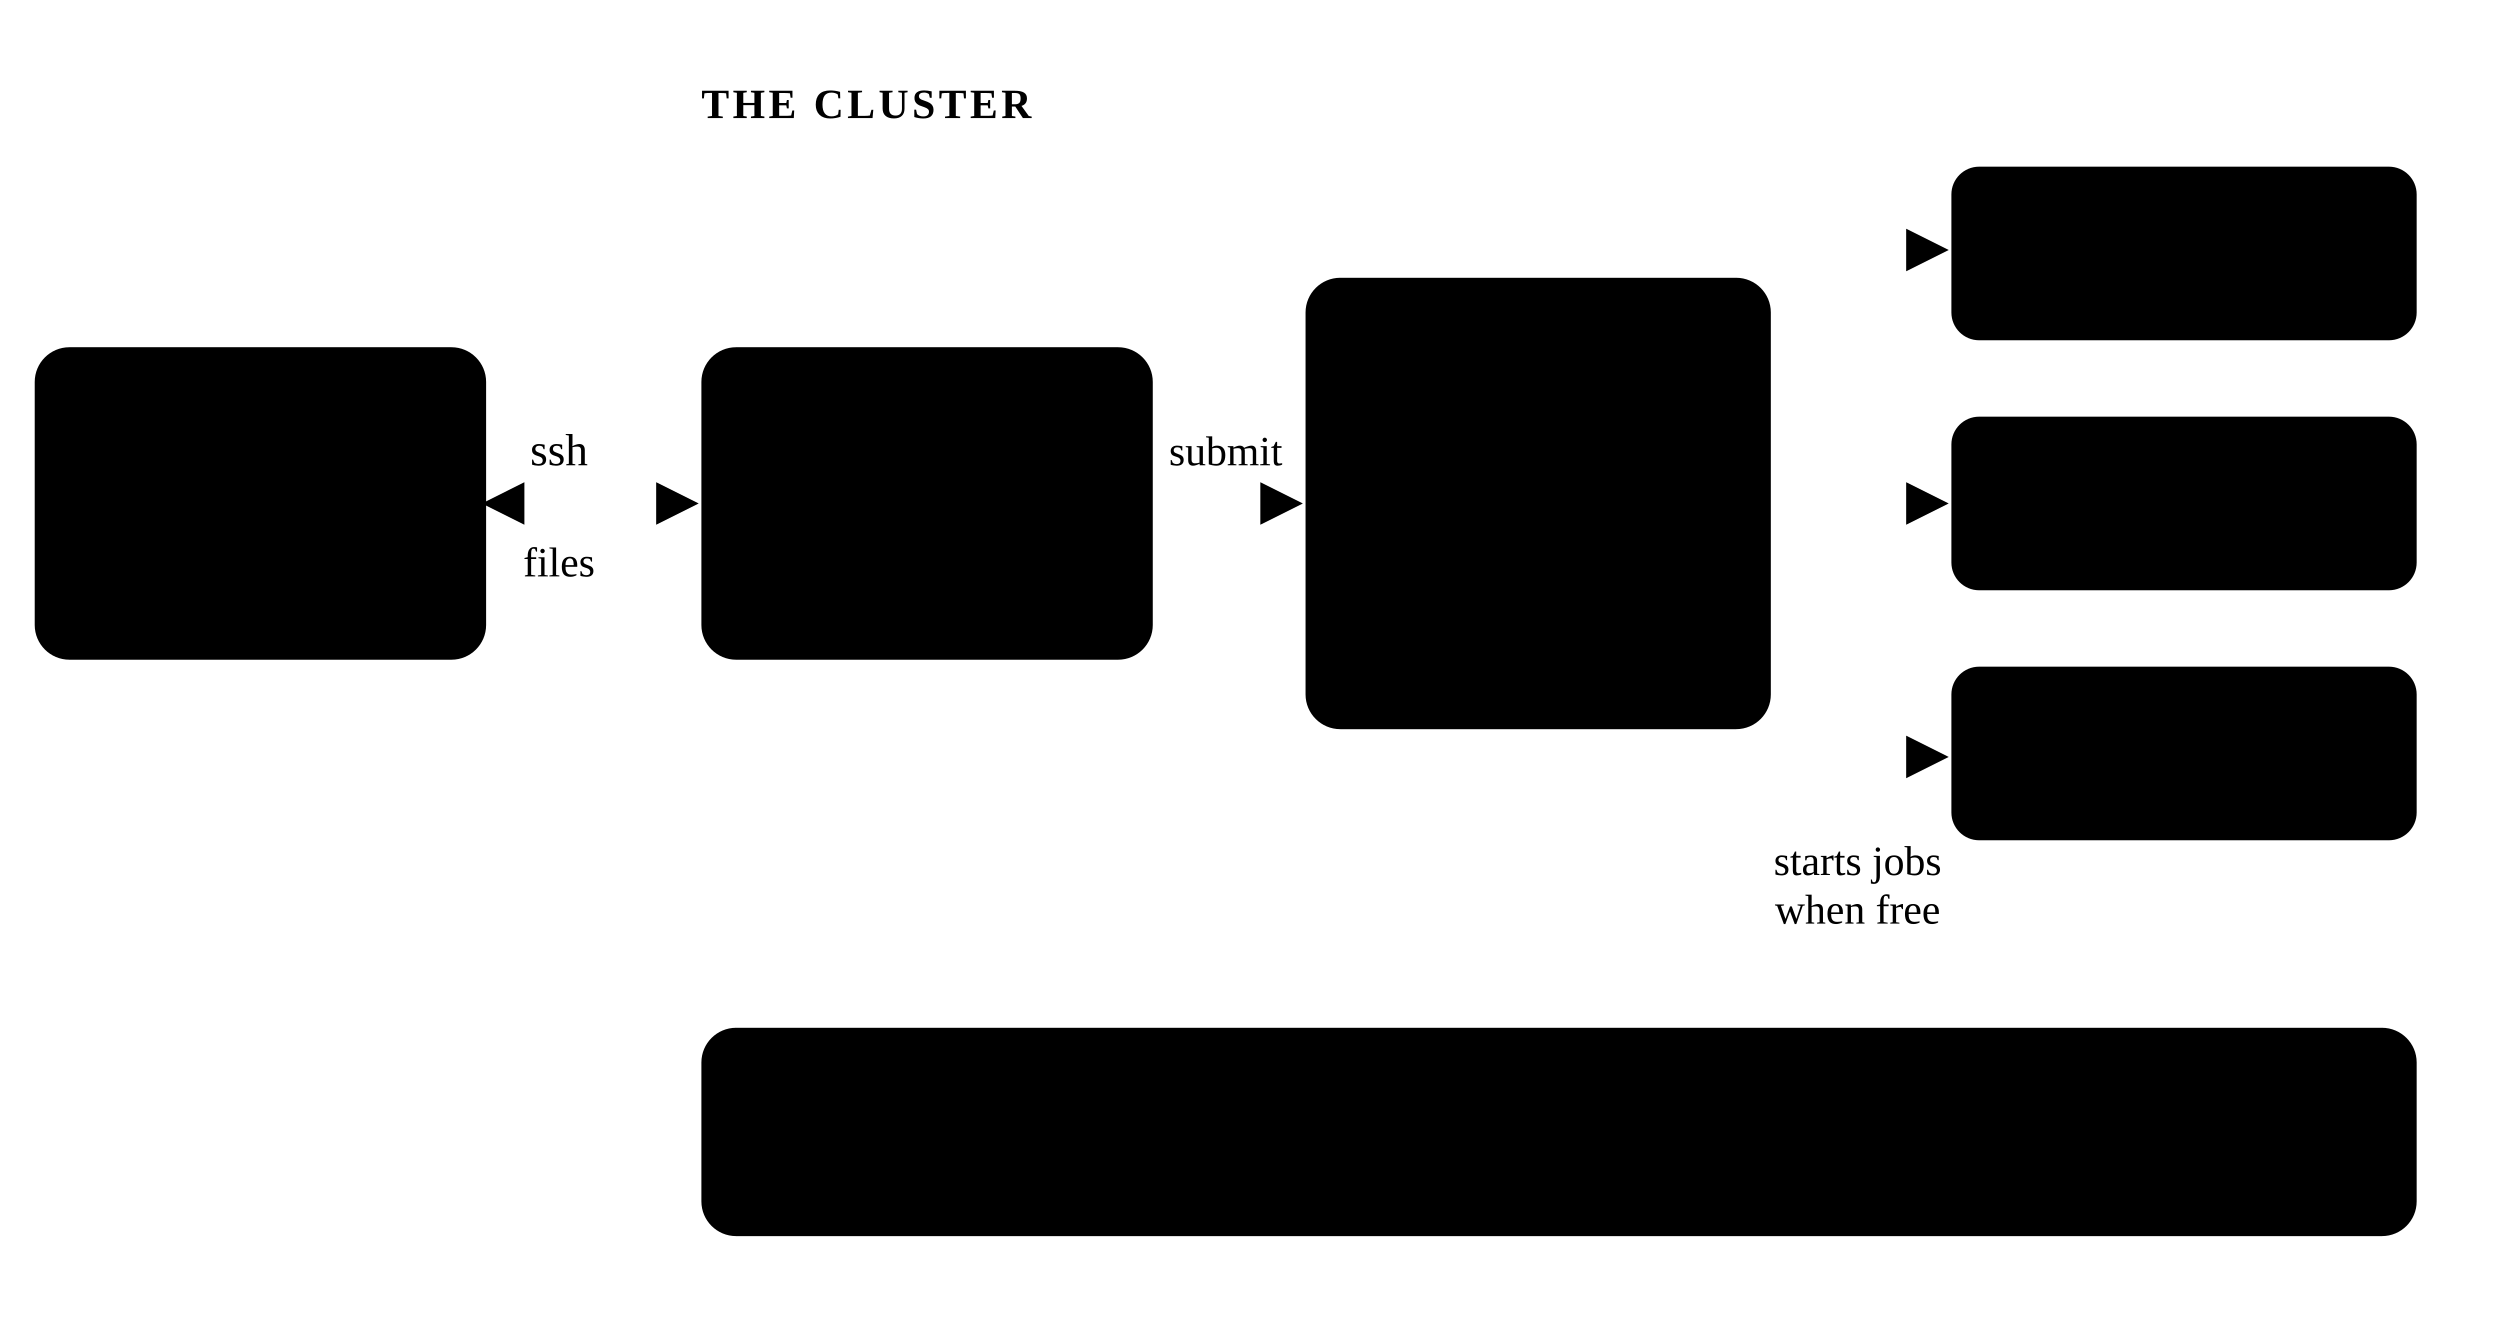
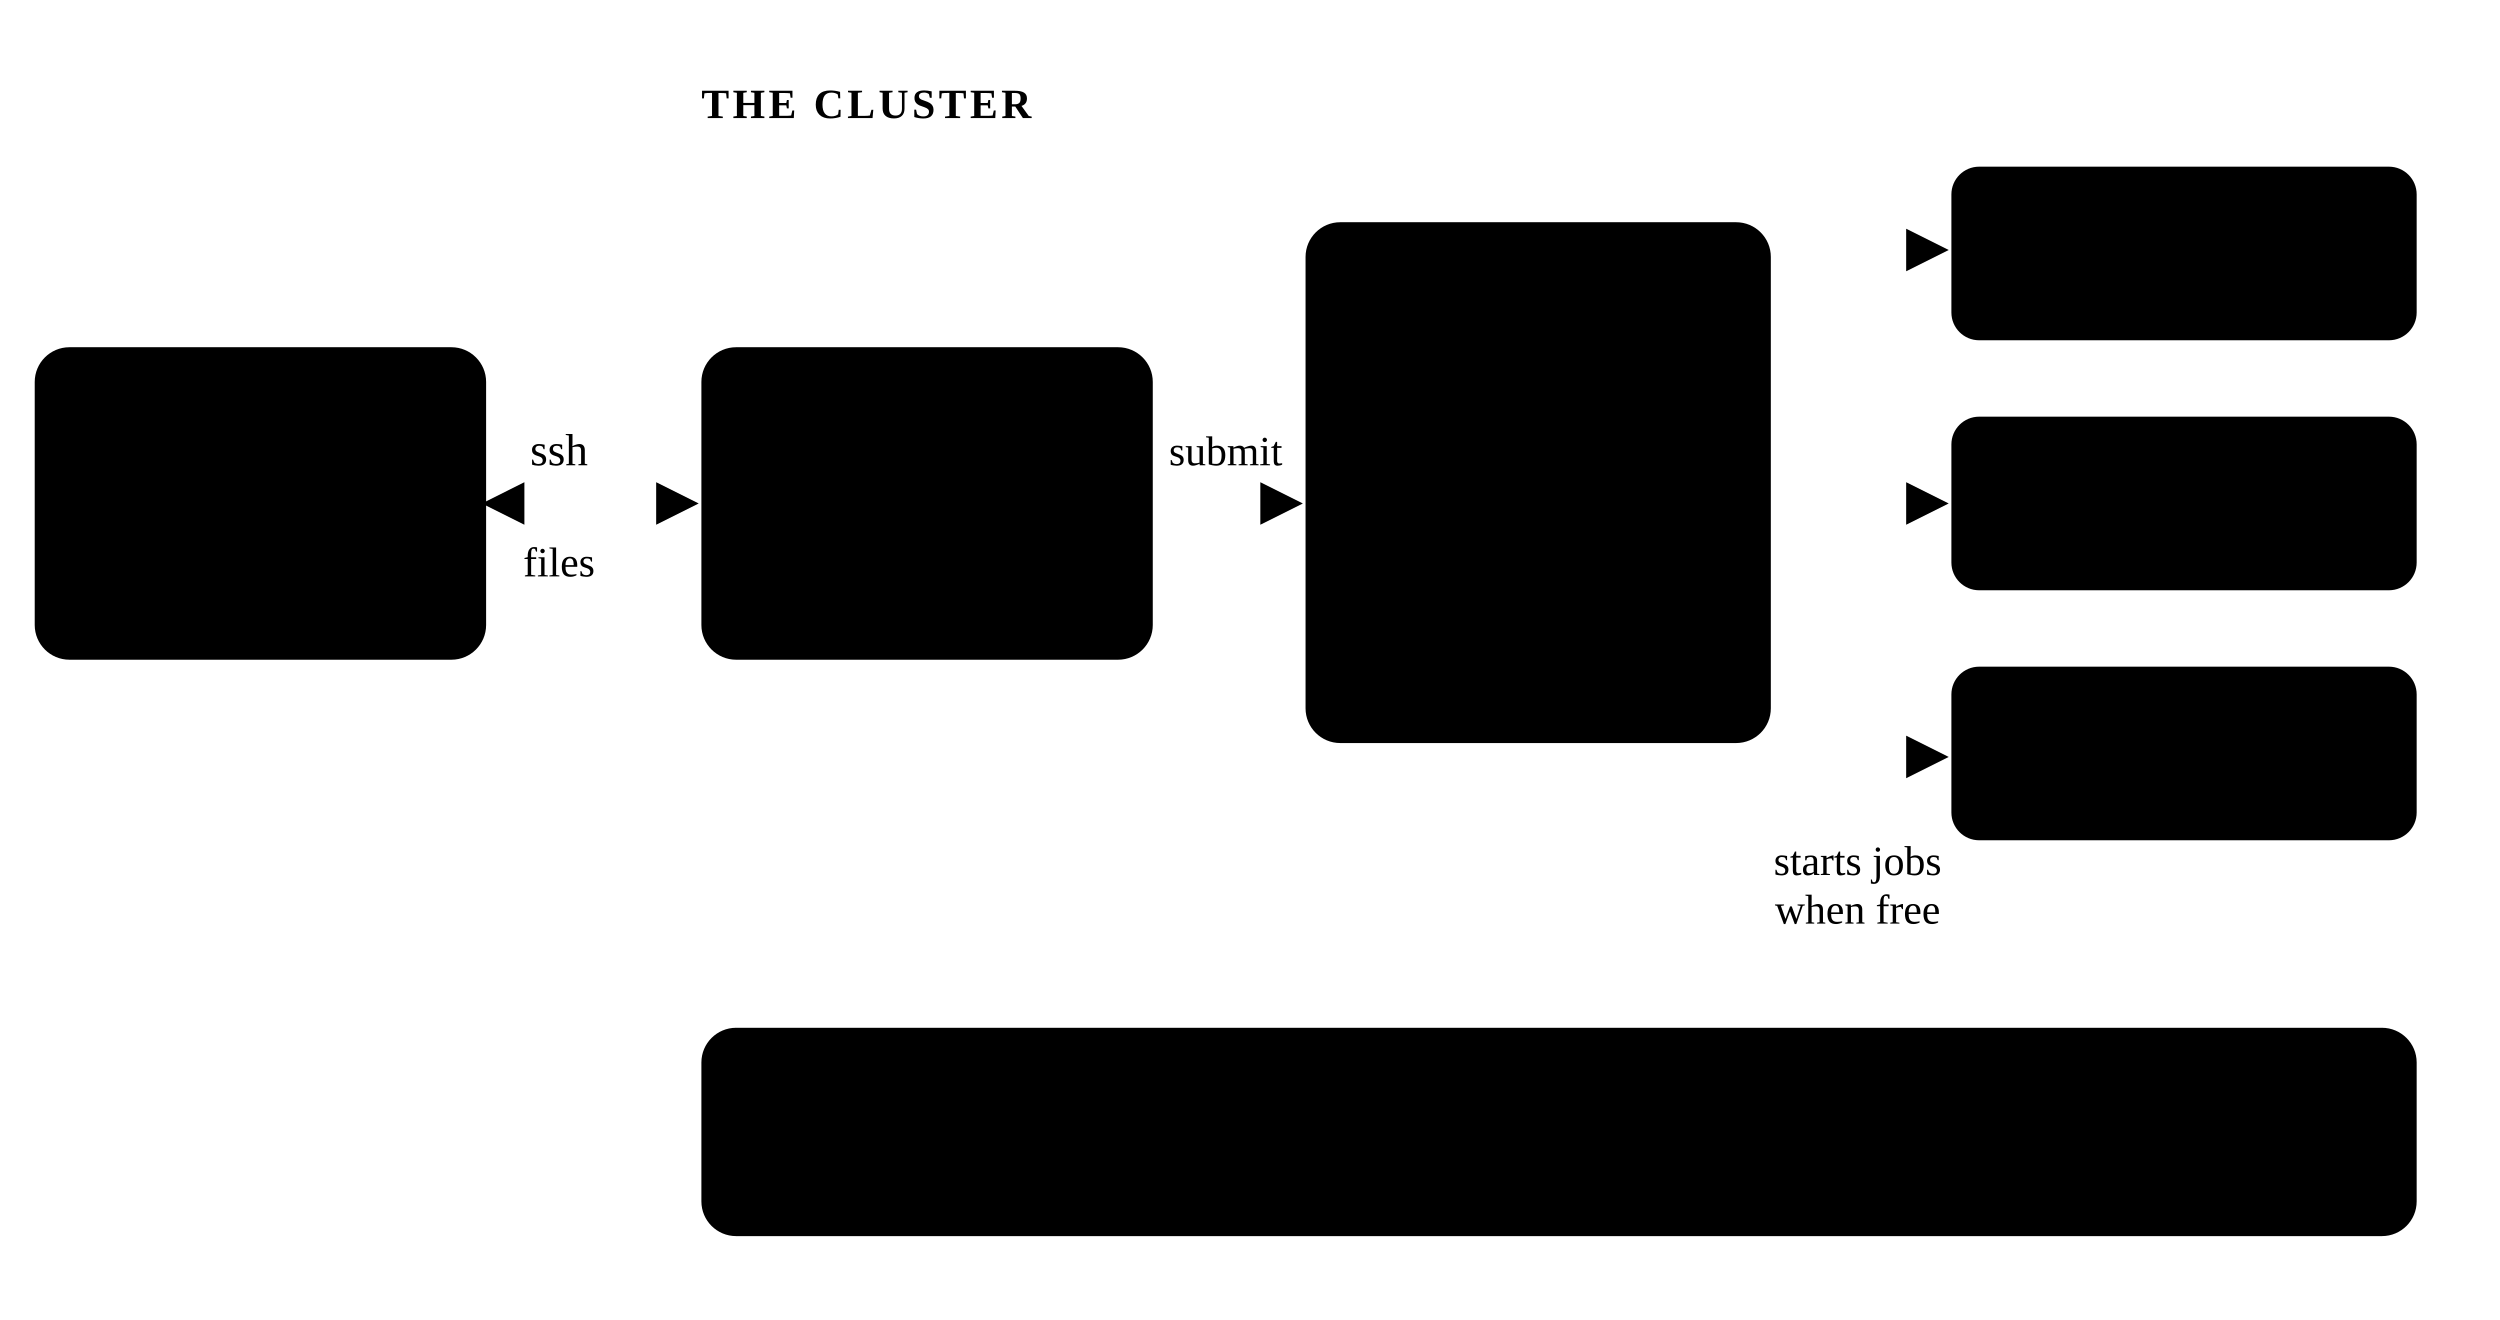
<svg xmlns="http://www.w3.org/2000/svg" viewBox="0 0 720 380" role="img" aria-labelledby="cluster-anatomy-title">
  <defs>
    <marker id="cluster-anatomy-arrow" viewBox="0 0 10 10" refX="9" refY="5" markerWidth="7" markerHeight="7" orient="auto-start-reverse">
      <path d="M0,0 L10,5 L0,10 z" class="fill-muted" />
    </marker>
  </defs>
  <rect x="186" y="10" width="524" height="360" rx="14" fill="none" class="stroke-line" stroke-width="1.5" stroke-dasharray="6 5" />
  <text x="202" y="34" font-size="12" font-weight="700" letter-spacing="1" class="fill-muted">THE CLUSTER</text>
  <rect x="10" y="100" width="130" height="90" rx="10" class="fill-surface stroke-line" />
  <text x="24" y="128" font-size="16" font-weight="700">Your laptop</text>
  <text x="24" y="148" font-size="13" class="fill-muted">edit, view</text>
  <text x="24" y="164" font-size="13" class="fill-muted">small jobs</text>
  <line x1="140" y1="145" x2="200" y2="145" class="stroke-muted" stroke-width="1.75" marker-start="url(#cluster-anatomy-arrow)" marker-end="url(#cluster-anatomy-arrow)" />
  <text x="161" y="134" font-size="13" text-anchor="middle" class="mono">ssh</text>
  <text x="161" y="166" font-size="12" text-anchor="middle" class="fill-muted">files</text>
  <rect x="202" y="100" width="130" height="90" rx="10" class="fill-surface stroke-ink" stroke-width="1.25" />
  <text x="216" y="128" font-size="16" font-weight="700">Login node</text>
  <text x="216" y="148" font-size="13" class="fill-muted">edit, submit</text>
  <text x="216" y="164" font-size="13" class="fill-muted">shared by all</text>
  <line x1="332" y1="145" x2="374" y2="145" class="stroke-muted" stroke-width="1.75" marker-end="url(#cluster-anatomy-arrow)" />
  <text x="353" y="134" font-size="12" text-anchor="middle" class="fill-muted">submit</text>
-   <rect x="376" y="80" width="134" height="130" rx="10" class="fill-surface stroke-line" />
-   <text x="390" y="106" font-size="16" font-weight="700">Scheduler</text>
+   <rect x="376" y="64" width="134" height="150" rx="10" class="fill-surface stroke-line" />
+   <text x="390" y="88" font-size="16" font-weight="700">Scheduler</text>
+   <text x="390" y="106" font-size="13" font-weight="700" class="fill-muted">SLURM</text>
  <text x="390" y="124" font-size="13" class="fill-muted">jobs wait in a queue</text>
  <g class="fill-muted-soft stroke-muted" stroke-width="1">
    <rect x="390" y="138" width="106" height="16" rx="3" />
    <rect x="390" y="160" width="106" height="16" rx="3" />
    <rect x="390" y="182" width="106" height="16" rx="3" />
  </g>
  <g font-size="12" class="fill-muted" text-anchor="middle">
    <text x="443" y="150">job 3</text>
    <text x="443" y="172">job 2</text>
    <text x="443" y="194">job 1</text>
  </g>
  <g class="stroke-muted" stroke-width="1.75" marker-end="url(#cluster-anatomy-arrow)" fill="none">
    <path d="M510,130 C536,130 536,72 560,72" />
    <path d="M510,145 L560,145" />
    <path d="M510,160 C536,160 536,218 560,218" />
  </g>
  <text x="535" y="252" font-size="12" text-anchor="middle" class="fill-muted">starts jobs</text>
  <text x="535" y="266" font-size="12" text-anchor="middle" class="fill-muted">when free</text>
  <g class="fill-surface stroke-ink" stroke-width="1.25">
    <rect x="562" y="48" width="134" height="50" rx="8" />
    <rect x="562" y="120" width="134" height="50" rx="8" />
    <rect x="562" y="192" width="134" height="50" rx="8" />
  </g>
  <g font-size="13">
    <text x="574" y="70" font-weight="700">Compute node</text>
    <text x="574" y="88" class="fill-muted">run</text>
    <text x="574" y="142" font-weight="700">Compute node</text>
    <text x="574" y="160" class="fill-muted">run</text>
    <text x="574" y="214" font-weight="700">Compute node</text>
    <text x="574" y="232" class="fill-muted">run</text>
  </g>
  <rect x="202" y="296" width="494" height="60" rx="10" class="fill-surface stroke-ink" stroke-width="1.25" />
  <text x="216" y="322" font-size="16" font-weight="700">Shared storage</text>
  <text x="216" y="342" font-size="13" class="fill-muted">home, project, and scratch folders</text>
  <g class="fill-given-soft stroke-given">
    <rect x="500" y="310" width="54" height="32" rx="4" />
    <rect x="562" y="310" width="54" height="32" rx="4" />
    <rect x="624" y="310" width="54" height="32" rx="4" />
  </g>
  <g font-size="12" text-anchor="middle" class="fill-given">
    <text x="527" y="330">reads</text>
    <text x="589" y="330">BAMs</text>
    <text x="651" y="330">counts</text>
  </g>
  <g class="stroke-line" stroke-width="2.5">
    <line x1="267" y1="190" x2="267" y2="296" />
    <line x1="704" y1="73" x2="704" y2="326" />
    <line x1="696" y1="73" x2="704" y2="73" />
    <line x1="696" y1="145" x2="704" y2="145" />
    <line x1="696" y1="217" x2="704" y2="217" />
    <line x1="696" y1="326" x2="704" y2="326" />
  </g>
</svg>
